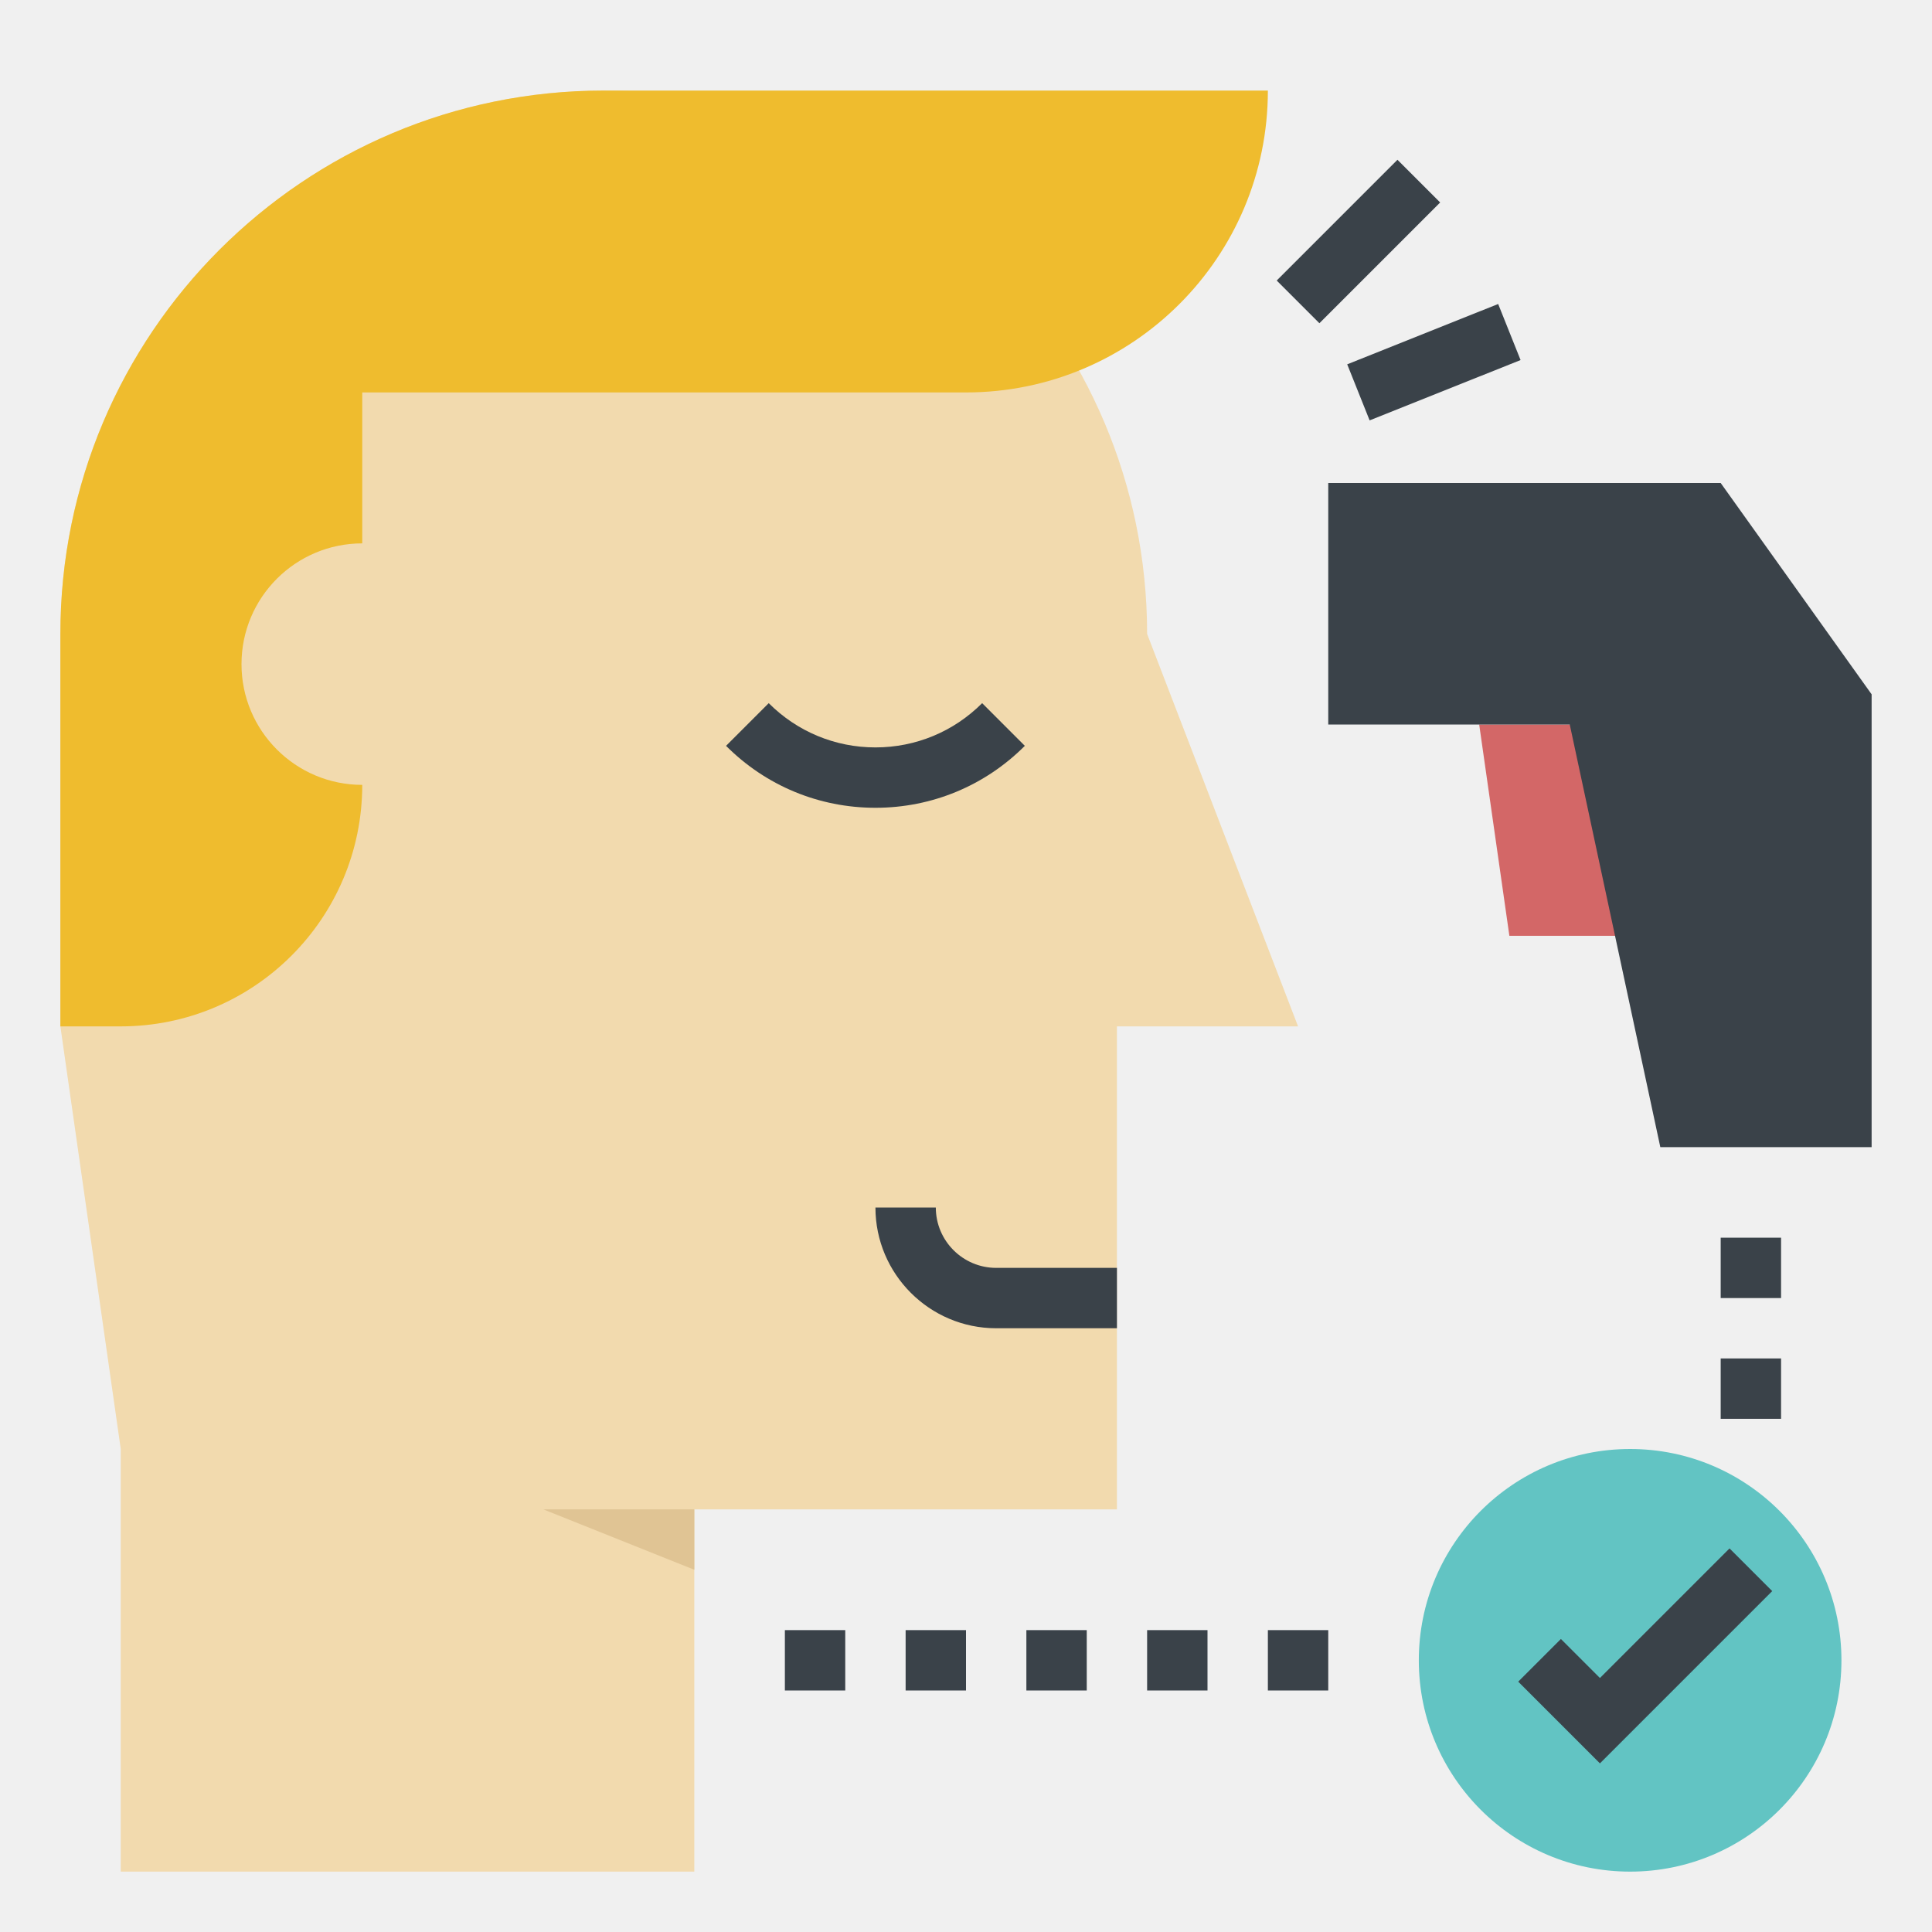
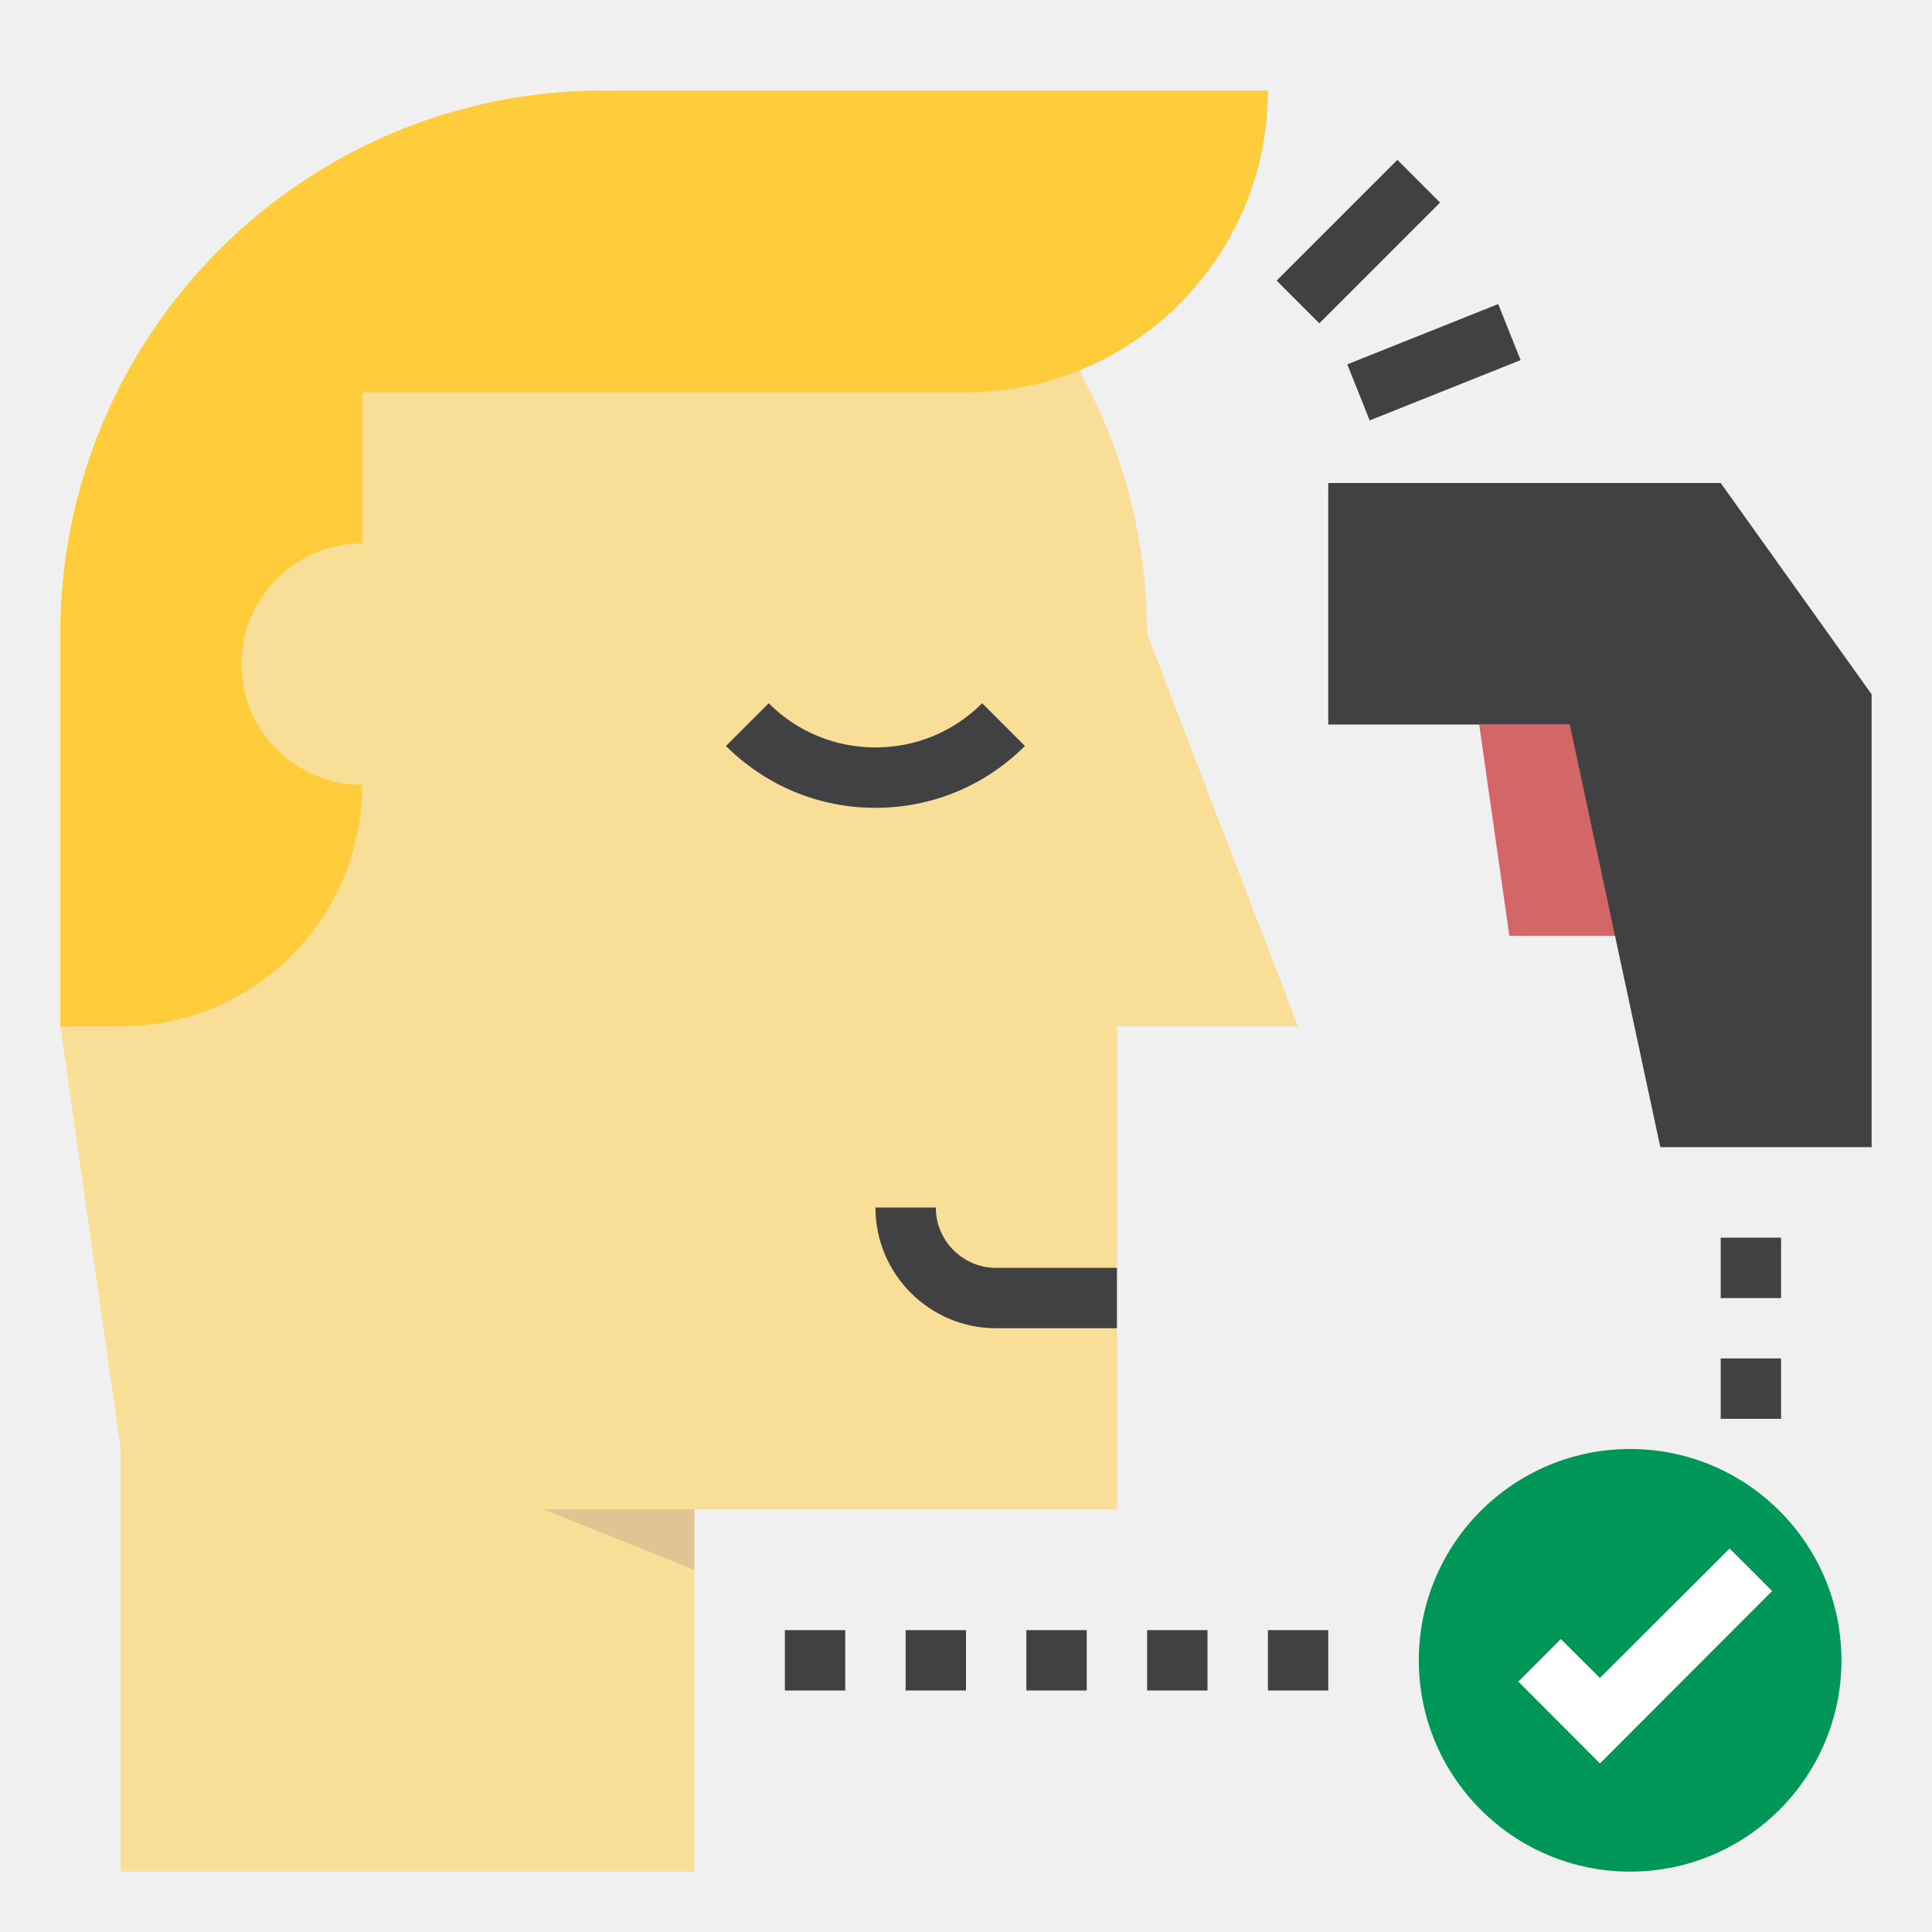
- <svg xmlns="http://www.w3.org/2000/svg" width="800px" height="800px" viewBox="0 0 64 64" id="_x31_-outline-expand" version="1.1" xml:space="preserve">
-   <path d="M4,62V48L2,34V21c0-9.941,8.059-18,18-18s18,8.059,18,18l5,13h-6v16H23v12H4z" style="fill:#F2DAAE;" />
-   <path d="M2,21v13h2c4.418,0,8-3.582,8-8c-2.209,0-4-1.791-4-4c0-2.209,1.791-4,4-4v-5h20  c5.522,0,10-4.477,10-10H20C10.059,3,2,11.059,2,21L2,21z" style="fill:#EFBC2E;" />
-   <path d="M37,44h-4c-2.206,0-4-1.794-4-4h2c0,1.103,0.897,2,2,2h4V44z" style="fill:#3A4249;" />
-   <path d="M29,26.759c-1.869,0-3.627-0.729-4.949-2.052l1.414-1.414c0.945,0.945,2.201,1.466,3.535,1.466  s2.59-0.521,3.535-1.466l1.414,1.414C32.627,26.03,30.869,26.759,29,26.759z" style="fill:#3A4249;" />
-   <polygon points="49,24 50,31 56,31 56,24 " style="fill:#D36767;" />
-   <polygon points="44,16 44,24 52,24 55,38 62,38 62,23 57,16 " style="fill:#3A4249;" />
-   <rect height="2" style="fill:#3A4249;" transform="matrix(0.7071 -0.7071 0.7071 0.7071 7.5233 34.163)" width="5.657" x="42.172" y="7" />
-   <rect height="2" style="fill:#3A4249;" transform="matrix(0.9286 -0.3711 0.3711 0.9286 -1.0617 18.4817)" width="5.385" x="44.807" y="11" />
-   <path d="M61,55c0,3.866-3.134,7-7,7c-3.866,0-7-3.134-7-7s3.134-7,7-7C57.866,48,61,51.134,61,55L61,55z" style="fill:#62C4C3;" />
-   <polygon points="53,58.414 50.293,55.707 51.707,54.293 53,55.586 57.293,51.293 58.707,52.707 " style="fill:#3A4249;" />
-   <rect height="2" style="fill:#3A4249;" width="2" x="57" y="41" />
-   <rect height="2" style="fill:#3A4249;" width="2" x="57" y="45" />
-   <rect height="2" style="fill:#3A4249;" width="2" x="42" y="54" />
-   <rect height="2" style="fill:#3A4249;" width="2" x="38" y="54" />
-   <rect height="2" style="fill:#3A4249;" width="2" x="34" y="54" />
-   <rect height="2" style="fill:#3A4249;" width="2" x="30" y="54" />
-   <rect height="2" style="fill:#3A4249;" width="2" x="26" y="54" />
-   <polygon points="23,50 18,50 23,52 " style="fill:#E0C494;" />
+ <svg xmlns="http://www.w3.org/2000/svg" version="1.1" id="_x31_-outline-expand" x="0px" y="0px" viewBox="0 0 800 800" style="enable-background:new 0 0 800 800;" xml:space="preserve">
+   <style type="text/css">
+ 	.st0{opacity:0.5;fill:#FFCC3B;}
+ 	.st1{fill:#FFCC3B;}
+ 	.st2{fill:#414042;}
+ 	.st3{fill:#D36767;}
+ 	.st4{fill:#009658;}
+ 	.st5{fill:#FFFFFF;}
+ 	.st6{fill:#E0C494;}
+ </style>
+   <path class="st0" d="M50,775V600L25,425V262.5c0-124.3,100.7-225,225-225s225,100.7,225,225L537.5,425h-75v200h-175v150H50z" />
+   <path class="st1" d="M25,262.5V425h25c55.2,0,100-44.8,100-100c-27.6,0-50-22.4-50-50s22.4-50,50-50v-62.5h250c69,0,125-56,125-125  H250C125.7,37.5,25,138.2,25,262.5L25,262.5z" />
+   <path class="st2" d="M462.5,550h-50c-27.6,0-50-22.4-50-50h25c0,13.8,11.2,25,25,25h50V550z" />
+   <path class="st2" d="M362.5,334.5c-23.4,0-45.3-9.1-61.9-25.6l17.7-17.7c11.8,11.8,27.5,18.3,44.2,18.3s32.4-6.5,44.2-18.3  l17.7,17.7C407.8,325.4,385.9,334.5,362.5,334.5z" />
+   <polygon class="st3" points="612.5,300 625,387.5 700,387.5 700,300 " />
+   <polygon class="st2" points="550,200 550,300 650,300 687.5,475 775,475 775,287.5 712.5,200 " />
+   <rect x="527.1" y="87.5" transform="matrix(0.7071 -0.7071 0.7071 0.7071 94.0421 427.0363)" class="st2" width="70.7" height="25" />
+   <rect x="560.1" y="137.5" transform="matrix(0.9286 -0.3711 0.3711 0.9286 -13.2576 231.046)" class="st2" width="67.3" height="25" />
+   <path class="st4" d="M762.5,687.5c0,48.3-39.2,87.5-87.5,87.5s-87.5-39.2-87.5-87.5S626.7,600,675,600S762.5,639.2,762.5,687.5  L762.5,687.5z" />
+   <polygon class="st5" points="662.5,730.2 628.7,696.3 646.3,678.7 662.5,694.8 716.2,641.2 733.8,658.8 " />
+   <rect x="712.5" y="512.5" class="st2" width="25" height="25" />
+   <rect x="712.5" y="562.5" class="st2" width="25" height="25" />
+   <rect x="525" y="675" class="st2" width="25" height="25" />
+   <rect x="475" y="675" class="st2" width="25" height="25" />
+   <rect x="425" y="675" class="st2" width="25" height="25" />
+   <rect x="375" y="675" class="st2" width="25" height="25" />
+   <rect x="325" y="675" class="st2" width="25" height="25" />
+   <polygon class="st6" points="287.5,625 225,625 287.5,650 " />
</svg>
